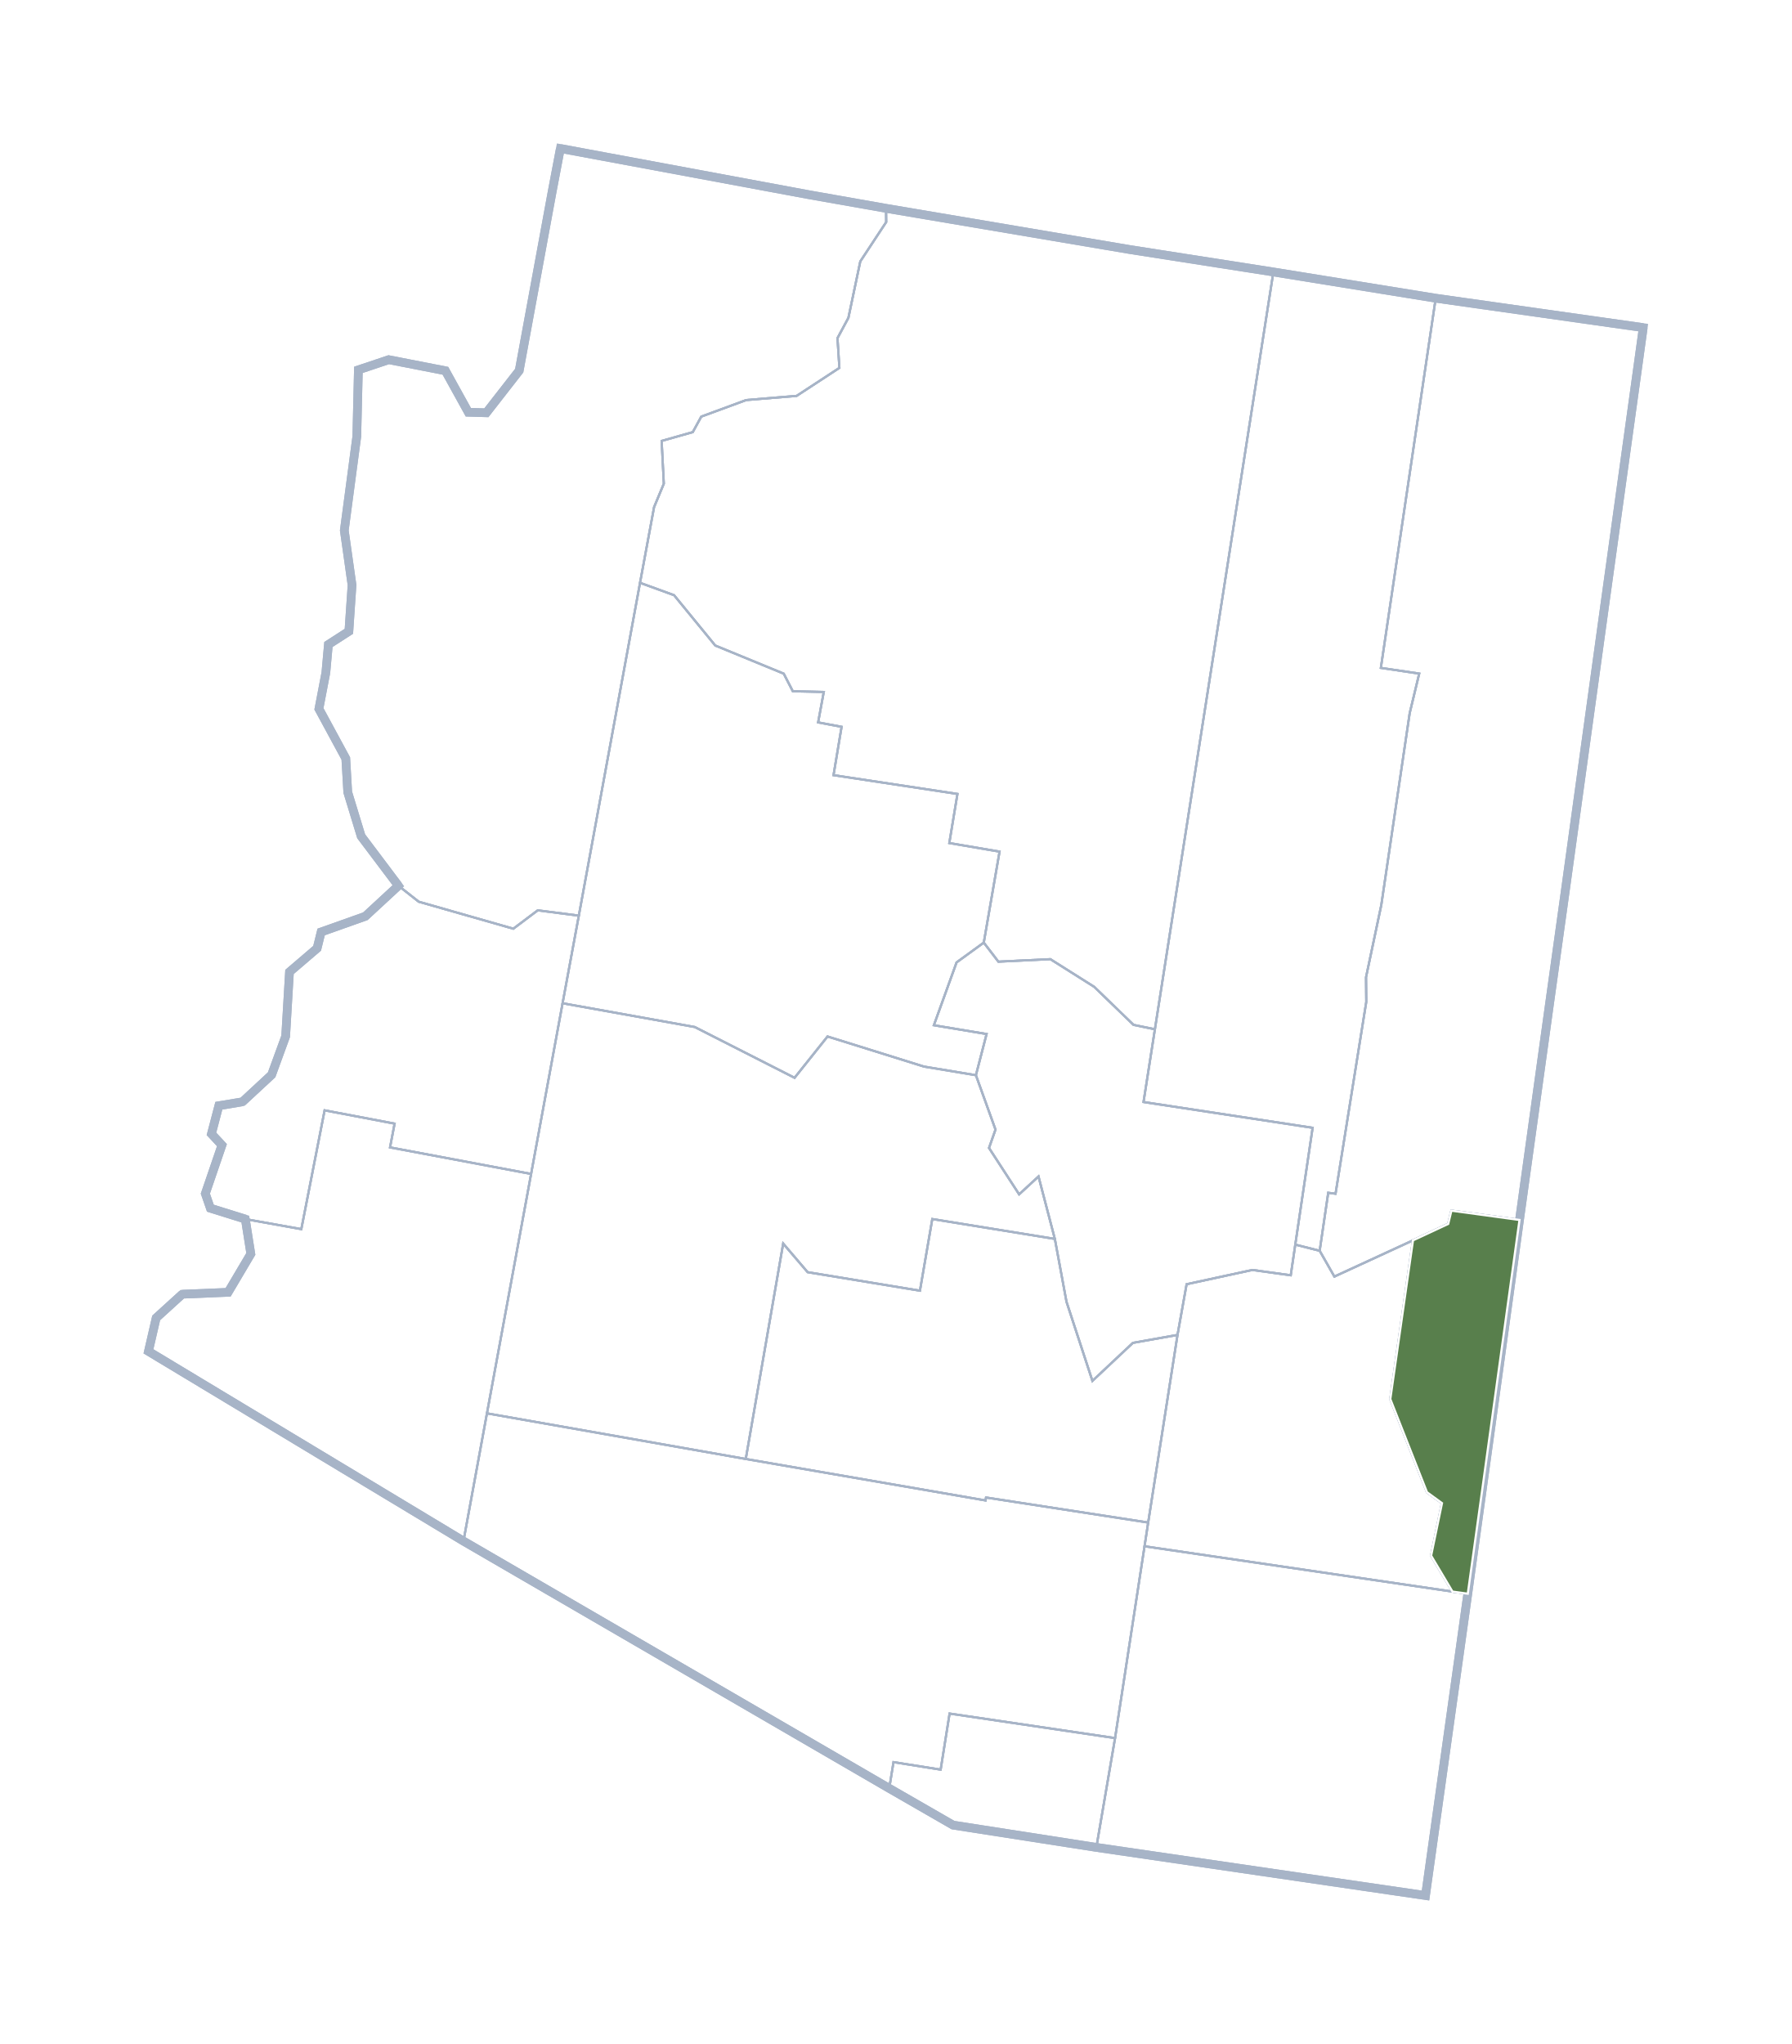
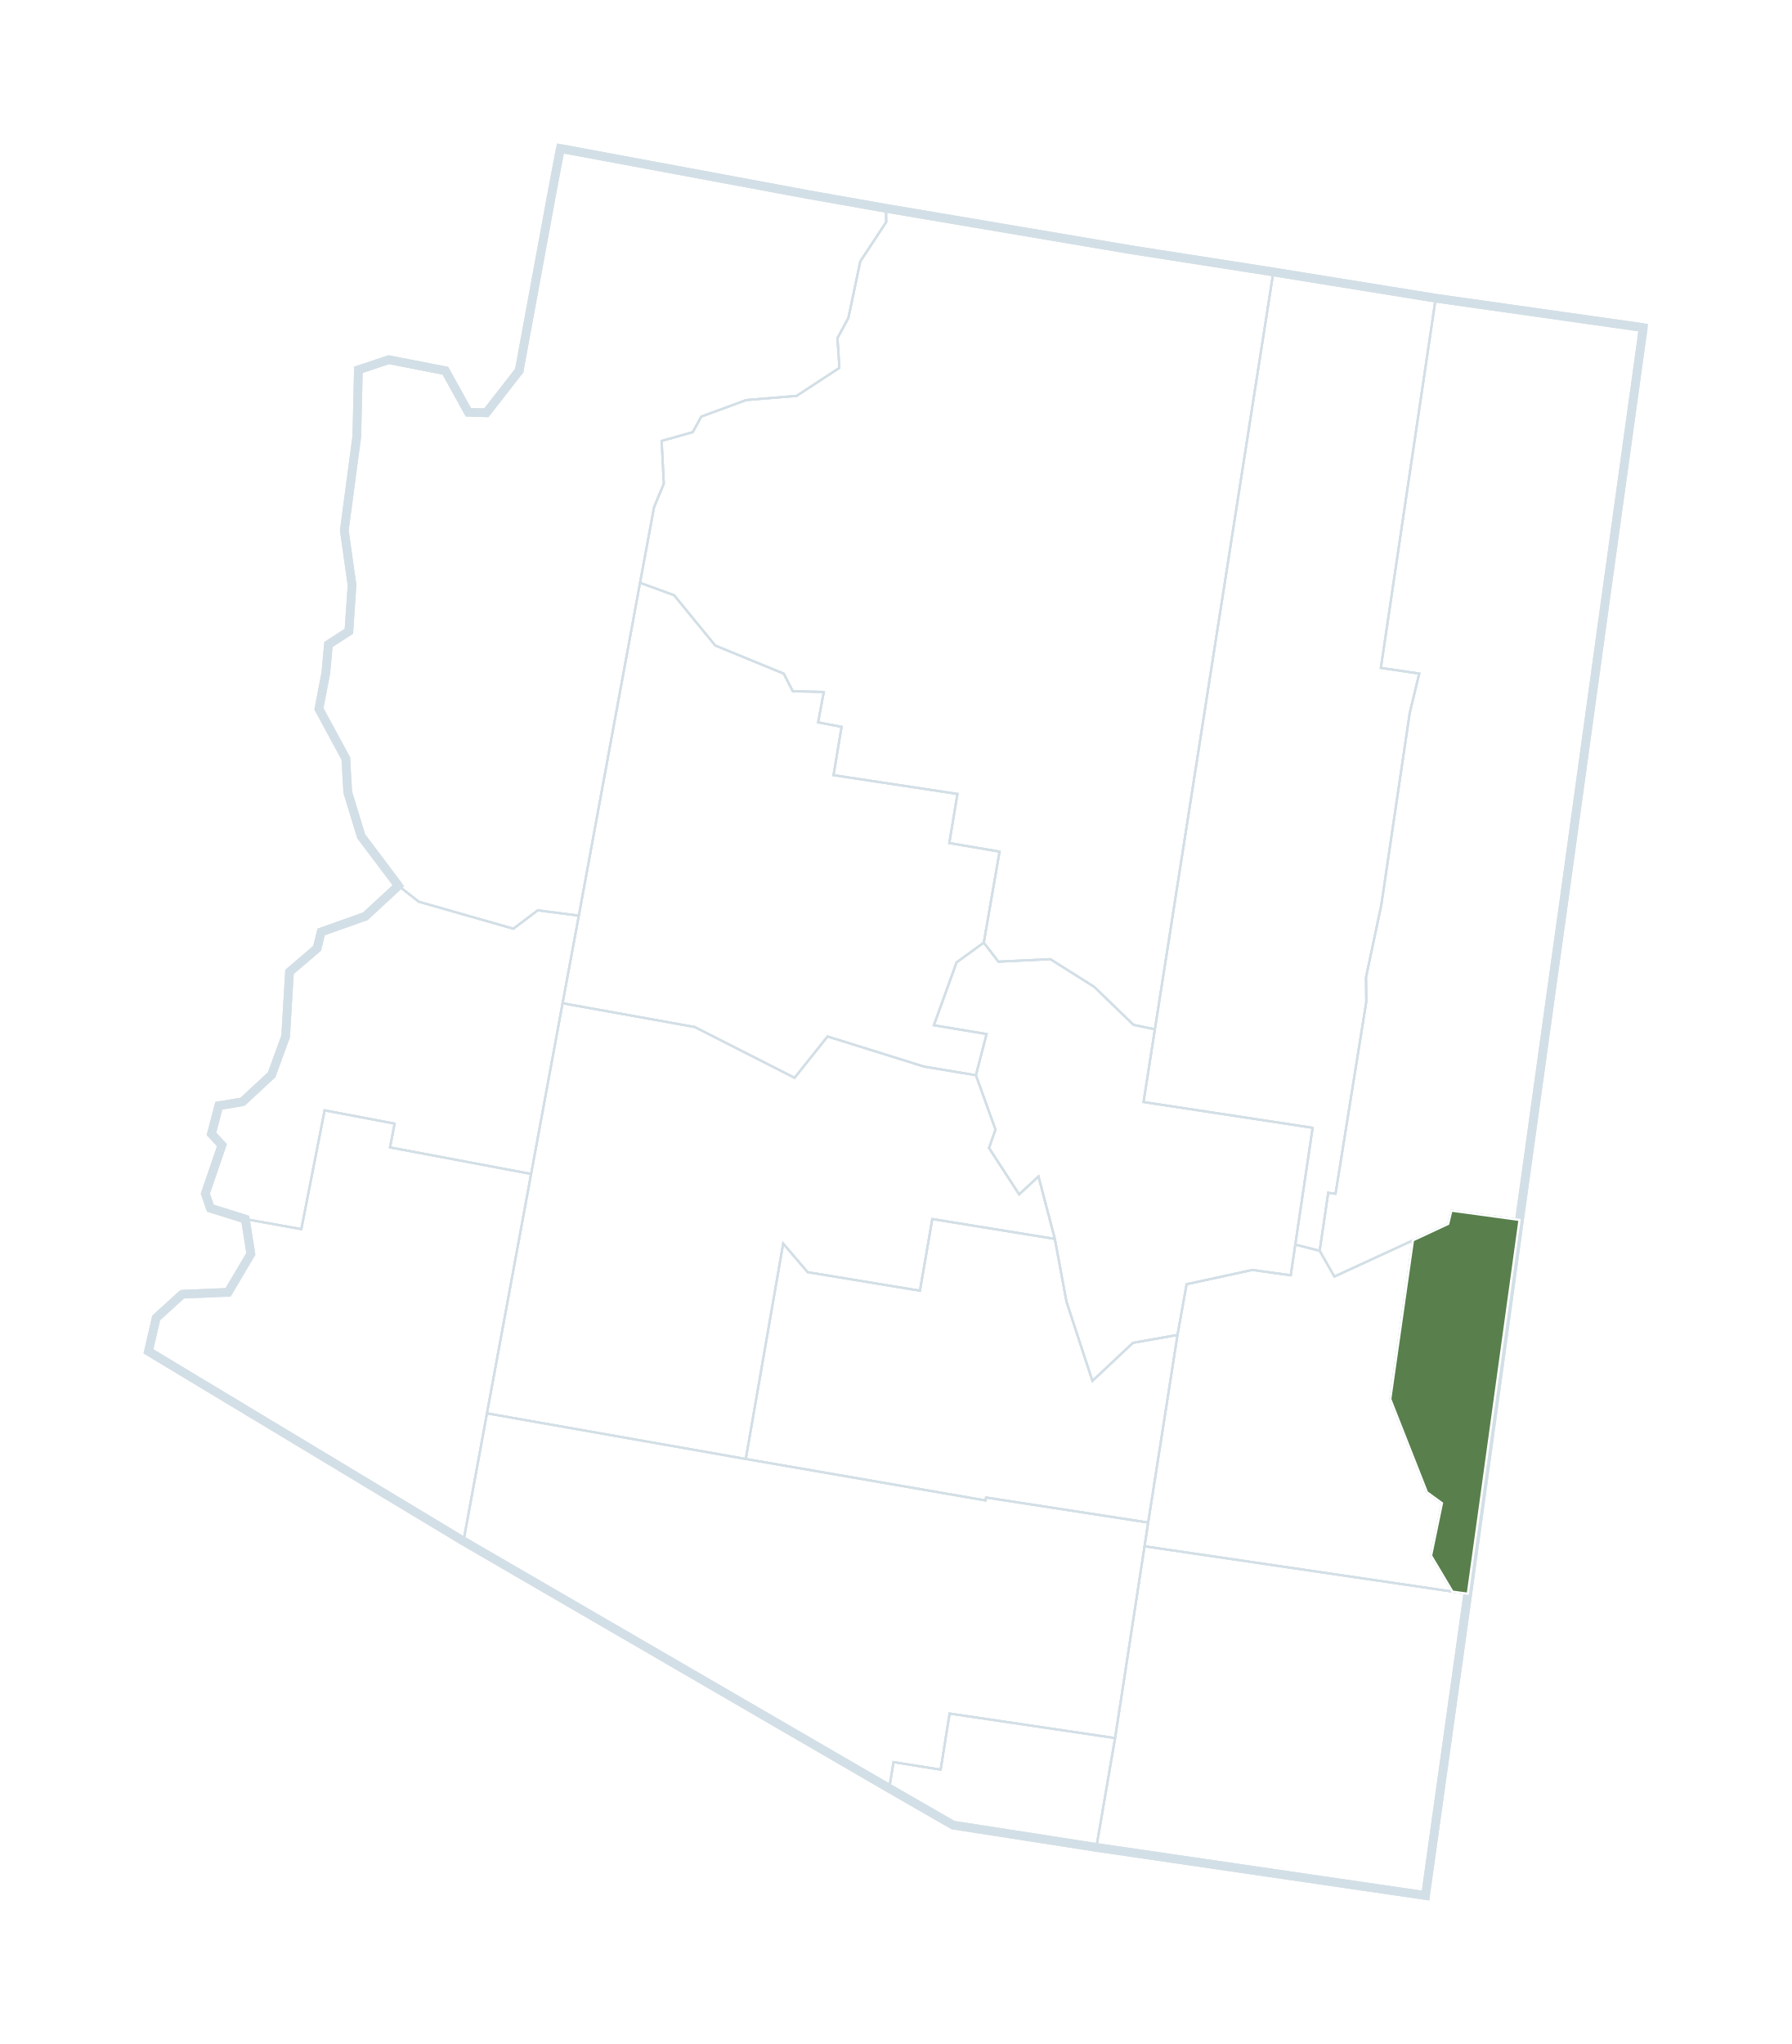
- <svg xmlns="http://www.w3.org/2000/svg" class="case_studies-map" viewBox="205.884 296.835 120.685 137.665" version="1.1" style="height:471px;text-align:center;perspective-origin:206.281px 235.5px;transform-origin:206.281px 235.5px;fill:rgba(0, 0, 0, 0);stroke:rgb(167, 180, 199);stroke-width:0.5px;">
-   <g data-url="us-topology.json" data-object="states" data-mesh="true" data-filter="id === 'AZ'" class="js-loaded topology" data-type="Topology" style="height:auto;overflow-x:visible;overflow-y:visible;text-align:center;width:auto;perspective-origin:0px 0px;transform-origin:0px 0px;fill:rgba(0, 0, 0, 0);stroke:rgb(167, 180, 199);stroke-width:2px;">
-     <path d="M316.569,318.9L313.987,337.513L311.299,356.976L310.308,364.069L308.234,379L306.769,389.61L305.66,397.635L304.751,404.172L301.903,424.5L279.731,421.259L270.076,419.756L265.78,417.283L237.102,400.63L215.884,387.849L216.404,385.597L218.159,384.001L221.248,383.873L222.779,381.287L222.409,378.942L220.055,378.208L219.716,377.227L220.833,373.961L220.127,373.202L220.625,371.306L222.218,371.042L224.18,369.223L225.125,366.633L225.384,362.294L227.244,360.703L227.516,359.604L230.494,358.546L232.719,356.489L230.212,353.159L229.308,350.194L229.176,347.92L227.366,344.577L227.833,342.142L228.006,340.241L229.384,339.354L229.596,336.241L229.075,332.558L229.918,326.228L230.024,321.745L232.069,321.061L235.885,321.806L237.43,324.6L238.643,324.636L240.857,321.796L243.075,309.748L243.629,306.835L260.35,309.945L265.566,310.866L281.996,313.644L291.656,315.152L302.59,316.919Z" id="AZ" class="feature zoomed" style="height:auto;overflow-x:visible;overflow-y:visible;text-align:center;width:auto;perspective-origin:0px 0px;transform-origin:0px 0px;fill:rgba(0, 0, 0, 0);stroke:rgb(167, 180, 199);stroke-width:2px;vector-effect:non-scaling-stroke;" />
-     <path d="M243.075,309.748L243.629,306.835M302.59,316.919L316.569,318.9M291.656,315.152L302.59,316.919M281.996,313.644L291.656,315.152M243.629,306.835L260.35,309.945M265.566,310.866L281.996,313.644M260.35,309.945L265.566,310.866M316.569,318.9L313.987,337.513L311.299,356.976M311.299,356.976L310.308,364.069M227.833,342.142L228.006,340.241L229.384,339.354L229.596,336.241L229.075,332.558L229.918,326.228L230.024,321.745L232.069,321.061L235.885,321.806L237.43,324.6L238.643,324.636L240.857,321.796L243.075,309.748M232.719,356.489L230.212,353.159L229.308,350.194L229.176,347.92L227.366,344.577L227.833,342.142M222.218,371.042L224.18,369.223L225.125,366.633L225.384,362.294L227.244,360.703L227.516,359.604L230.494,358.546L232.719,356.489M222.409,378.942L220.055,378.208L219.716,377.227L220.833,373.961L220.127,373.202L220.625,371.306L222.218,371.042M310.308,364.069L308.234,379L306.769,389.61L305.66,397.635M237.102,400.63L215.884,387.849L216.404,385.597L218.159,384.001M218.159,384.001L221.248,383.873L222.779,381.287L222.409,378.942M265.78,417.283L237.102,400.63M305.66,397.635L304.751,404.172L301.903,424.5L279.731,421.259M279.731,421.259L270.076,419.756L265.78,417.283" class="mesh" style="height:auto;overflow-x:visible;overflow-y:visible;text-align:center;width:auto;perspective-origin:0px 0px;transform-origin:0px 0px;fill:rgba(0, 0, 0, 0);stroke:rgb(167, 180, 199);stroke-width:2px;vector-effect:non-scaling-stroke;" />
+ <svg xmlns="http://www.w3.org/2000/svg" class="case_studies-map" viewBox="205.884 296.835 120.685 137.665" version="1.1" style="height:471px;text-align:center;perspective-origin:206.281px 235.5px;transform-origin:206.281px 235.5px;fill:rgba(0, 0, 0, 0);stroke:rgb(211, 223, 230);stroke-width:0.5px;">
+   <g data-url="us-topology.json" data-object="states" data-mesh="true" data-filter="id === 'AZ'" class="js-loaded topology" data-type="Topology" style="height:auto;overflow-x:visible;overflow-y:visible;text-align:center;width:auto;perspective-origin:0px 0px;transform-origin:0px 0px;fill:rgba(0, 0, 0, 0);stroke:rgb(211, 223, 230);stroke-width:2px;">
+     <path d="M316.569,318.9L313.987,337.513L311.299,356.976L310.308,364.069L308.234,379L306.769,389.61L305.66,397.635L304.751,404.172L301.903,424.5L279.731,421.259L270.076,419.756L265.78,417.283L237.102,400.63L215.884,387.849L216.404,385.597L218.159,384.001L221.248,383.873L222.779,381.287L222.409,378.942L220.055,378.208L219.716,377.227L220.833,373.961L220.127,373.202L220.625,371.306L222.218,371.042L224.18,369.223L225.125,366.633L225.384,362.294L227.244,360.703L227.516,359.604L230.494,358.546L232.719,356.489L230.212,353.159L229.308,350.194L229.176,347.92L227.366,344.577L227.833,342.142L228.006,340.241L229.384,339.354L229.596,336.241L229.075,332.558L229.918,326.228L230.024,321.745L232.069,321.061L235.885,321.806L237.43,324.6L238.643,324.636L240.857,321.796L243.075,309.748L243.629,306.835L260.35,309.945L265.566,310.866L281.996,313.644L291.656,315.152L302.59,316.919Z" id="AZ" class="feature zoomed" style="height:auto;overflow-x:visible;overflow-y:visible;text-align:center;width:auto;perspective-origin:0px 0px;transform-origin:0px 0px;fill:rgba(0, 0, 0, 0);stroke:rgb(211, 223, 230);stroke-width:2px;vector-effect:non-scaling-stroke;" />
+     <path d="M243.075,309.748L243.629,306.835M302.59,316.919L316.569,318.9M291.656,315.152L302.59,316.919M281.996,313.644L291.656,315.152M243.629,306.835L260.35,309.945M265.566,310.866L281.996,313.644M260.35,309.945L265.566,310.866M316.569,318.9L313.987,337.513L311.299,356.976M311.299,356.976L310.308,364.069M227.833,342.142L228.006,340.241L229.384,339.354L229.596,336.241L229.075,332.558L229.918,326.228L230.024,321.745L232.069,321.061L235.885,321.806L237.43,324.6L238.643,324.636L240.857,321.796L243.075,309.748M232.719,356.489L230.212,353.159L229.308,350.194L229.176,347.92L227.366,344.577L227.833,342.142M222.218,371.042L224.18,369.223L225.125,366.633L225.384,362.294L227.244,360.703L227.516,359.604L230.494,358.546L232.719,356.489M222.409,378.942L220.055,378.208L219.716,377.227L220.833,373.961L220.127,373.202L220.625,371.306L222.218,371.042M310.308,364.069L308.234,379L306.769,389.61L305.66,397.635M237.102,400.63L215.884,387.849L216.404,385.597L218.159,384.001M218.159,384.001L221.248,383.873L222.779,381.287L222.409,378.942M265.78,417.283L237.102,400.63M305.66,397.635L304.751,404.172L301.903,424.5L279.731,421.259M279.731,421.259L270.076,419.756L265.78,417.283" class="mesh" style="height:auto;overflow-x:visible;overflow-y:visible;text-align:center;width:auto;perspective-origin:0px 0px;transform-origin:0px 0px;fill:rgba(0, 0, 0, 0);stroke:rgb(211, 223, 230);stroke-width:2px;vector-effect:non-scaling-stroke;" />
  </g>
-   <g data-url="us-topology.json" data-object="counties" data-filter="properties.state === 'AZ'" data-mesh="true" class="js-loaded topology" data-type="Topology" style="height:auto;overflow-x:visible;overflow-y:visible;text-align:center;width:auto;perspective-origin:0px 0px;transform-origin:0px 0px;fill:rgba(0, 0, 0, 0);stroke:rgb(167, 180, 199);stroke-width:0.5px;">
-     <path d="M302.59,316.919L298.895,341.818L301.479,342.202L300.838,344.862L298.924,357.793L297.896,362.652L297.912,364.314L295.843,377.233L295.349,377.17L294.774,381.076L293.131,380.661L294.299,372.793L282.909,371.057L283.675,366.157L291.656,315.152Z" id="4017" class="feature" style="height:auto;overflow-x:visible;overflow-y:visible;text-align:center;width:auto;perspective-origin:0px 0px;transform-origin:0px 0px;fill:rgba(0, 0, 0, 0);stroke:rgb(167, 180, 199);stroke-width:0.5px;vector-effect:non-scaling-stroke;" />
-     <path d="M291.656,315.152L283.675,366.157L282.236,365.861L279.589,363.301L276.633,361.435L273.133,361.604L272.149,360.321L273.211,354.193L269.827,353.615L270.375,350.307L262.028,349.043L262.571,345.786L260.991,345.489L261.371,343.438L259.286,343.392L258.674,342.206L254.062,340.311L251.288,336.922L248.995,336.087L249.94,330.993L250.598,329.41L250.451,326.532L252.547,325.939L253.12,324.894L256.145,323.779L259.541,323.499L262.423,321.613L262.295,319.608L263.03,318.241L263.831,314.441L265.576,311.791L265.566,310.866L281.996,313.645Z" id="4005" class="feature" style="height:auto;overflow-x:visible;overflow-y:visible;text-align:center;width:auto;perspective-origin:0px 0px;transform-origin:0px 0px;fill:rgba(0, 0, 0, 0);stroke:rgb(167, 180, 199);stroke-width:0.5px;vector-effect:non-scaling-stroke;" />
-     <path d="M316.569,318.9L313.987,337.513L311.299,356.976L310.308,364.069L308.234,379L303.647,378.374L303.432,379.265L301.059,380.373L295.764,382.813L294.774,381.076L295.349,377.17L295.843,377.233L297.912,364.314L297.896,362.652L298.924,357.793L300.838,344.862L301.479,342.202L298.895,341.818L302.59,316.919Z" id="4001" class="feature" style="height:auto;overflow-x:visible;overflow-y:visible;text-align:center;width:auto;perspective-origin:0px 0px;transform-origin:0px 0px;fill:rgba(0, 0, 0, 0);stroke:rgb(167, 180, 199);stroke-width:0.5px;vector-effect:non-scaling-stroke;" />
-     <path d="M272.149,360.321L270.316,361.654L268.787,365.886L272.338,366.477L271.619,369.251L268.126,368.671L261.625,366.643L259.404,369.425L252.68,366.005L243.778,364.405L244.872,358.504L248.995,336.087L251.288,336.922L254.062,340.311L258.674,342.206L259.286,343.392L261.371,343.438L260.991,345.489L262.571,345.786L262.028,349.043L270.375,350.307L269.827,353.615L273.211,354.193Z" id="4025" class="feature" style="height:auto;overflow-x:visible;overflow-y:visible;text-align:center;width:auto;perspective-origin:0px 0px;transform-origin:0px 0px;fill:rgba(0, 0, 0, 0);stroke:rgb(167, 180, 199);stroke-width:0.5px;vector-effect:non-scaling-stroke;" />
-     <path d="M283.675,366.157L282.909,371.057L294.299,372.793L293.131,380.661L292.825,382.726L290.239,382.368L285.811,383.328L285.198,386.743L282.194,387.278L279.467,389.839L277.721,384.512L276.936,380.277L275.835,376.071L274.53,377.275L272.501,374.151L272.938,372.913L271.619,369.251L272.338,366.477L268.787,365.886L270.316,361.654L272.149,360.321L273.133,361.604L276.633,361.435L279.589,363.301L282.236,365.861Z" id="4007" class="feature" style="height:auto;overflow-x:visible;overflow-y:visible;text-align:center;width:auto;perspective-origin:0px 0px;transform-origin:0px 0px;fill:rgba(0, 0, 0, 0);stroke:rgb(167, 180, 199);stroke-width:0.5px;vector-effect:non-scaling-stroke;" />
-     <path d="M244.872,358.504L243.778,364.405L241.658,375.9L232.156,374.113L232.463,372.512L227.749,371.617L226.18,379.618L222.409,378.942L220.055,378.208L219.716,377.227L220.833,373.961L220.127,373.202L220.625,371.306L222.218,371.042L224.18,369.223L225.125,366.633L225.384,362.294L227.244,360.703L227.516,359.604L230.494,358.546L232.719,356.489L234.089,357.566L240.46,359.384L242.105,358.147Z" id="4012" class="feature" style="height:auto;overflow-x:visible;overflow-y:visible;text-align:center;width:auto;perspective-origin:0px 0px;transform-origin:0px 0px;fill:rgba(0, 0, 0, 0);stroke:rgb(167, 180, 199);stroke-width:0.5px;vector-effect:non-scaling-stroke;" />
-     <path d="M271.619,369.251L272.938,372.913L272.501,374.151L274.53,377.275L275.835,376.071L276.936,380.277L268.681,378.938L267.849,383.764L260.284,382.517L258.637,380.589L256.117,395.098L238.684,392.025L241.658,375.9L243.778,364.405L252.68,366.005L259.404,369.425L261.625,366.643L268.126,368.671Z" id="4013" class="feature" style="height:auto;overflow-x:visible;overflow-y:visible;text-align:center;width:auto;perspective-origin:0px 0px;transform-origin:0px 0px;fill:rgba(0, 0, 0, 0);stroke:rgb(167, 180, 199);stroke-width:0.5px;vector-effect:non-scaling-stroke;" />
-     <path d="M308.234,379L306.768,389.611L305.66,397.635L304.751,404.172L303.72,404.03L302.28,401.611L303.013,398.073L302.002,397.338L299.531,391.065L301.059,380.373L303.432,379.265L303.647,378.374Z" id="4011" class="feature" style="height:auto;overflow-x:visible;overflow-y:visible;text-align:center;width:auto;perspective-origin:0px 0px;transform-origin:0px 0px;fill:rgba(0, 0, 0, 0);stroke:rgb(167, 180, 199);stroke-width:0.5px;vector-effect:non-scaling-stroke;" />
-     <path d="M301.059,380.373L299.531,391.065L302.002,397.338L303.013,398.073L302.28,401.611L303.72,404.03L282.977,400.978L283.222,399.379L285.198,386.743L285.811,383.328L290.239,382.368L292.825,382.726L293.131,380.661L294.774,381.076L295.764,382.813Z" id="4009" class="feature" style="height:auto;overflow-x:visible;overflow-y:visible;text-align:center;width:auto;perspective-origin:0px 0px;transform-origin:0px 0px;fill:rgba(0, 0, 0, 0);stroke:rgb(167, 180, 199);stroke-width:0.5px;vector-effect:non-scaling-stroke;" />
-     <path d="M241.658,375.9L238.684,392.025L237.102,400.63L215.884,387.85L216.404,385.597L218.159,384.002L221.248,383.873L222.779,381.287L222.409,378.942L226.18,379.618L227.749,371.617L232.463,372.512L232.156,374.113Z" id="4027" class="feature" style="height:auto;overflow-x:visible;overflow-y:visible;text-align:center;width:auto;perspective-origin:0px 0px;transform-origin:0px 0px;fill:rgba(0, 0, 0, 0);stroke:rgb(167, 180, 199);stroke-width:0.5px;vector-effect:non-scaling-stroke;" />
-     <path d="M276.936,380.277L277.721,384.512L279.467,389.839L282.194,387.278L285.198,386.743L283.222,399.379L272.301,397.693L272.269,397.891L256.117,395.098L258.637,380.589L260.284,382.517L267.849,383.764L268.681,378.938Z" id="4021" class="feature" style="height:auto;overflow-x:visible;overflow-y:visible;text-align:center;width:auto;perspective-origin:0px 0px;transform-origin:0px 0px;fill:rgba(0, 0, 0, 0);stroke:rgb(167, 180, 199);stroke-width:0.5px;vector-effect:non-scaling-stroke;" />
-     <path d="M283.222,399.379L282.977,400.978L280.992,413.896L269.846,412.245L269.244,416.02L266.068,415.516L265.78,417.284L237.102,400.63L238.684,392.025L256.117,395.098L272.269,397.891L272.301,397.693Z" id="4019" class="feature" style="height:auto;overflow-x:visible;overflow-y:visible;text-align:center;width:auto;perspective-origin:0px 0px;transform-origin:0px 0px;fill:rgba(0, 0, 0, 0);stroke:rgb(167, 180, 199);stroke-width:0.5px;vector-effect:non-scaling-stroke;" />
-     <path d="M303.72,404.03L304.751,404.172L301.903,424.5L279.731,421.259L280.992,413.896L282.977,400.978Z" id="4003" class="feature" style="height:auto;overflow-x:visible;overflow-y:visible;text-align:center;width:auto;perspective-origin:0px 0px;transform-origin:0px 0px;fill:rgba(0, 0, 0, 0);stroke:rgb(167, 180, 199);stroke-width:0.5px;vector-effect:non-scaling-stroke;" />
-     <path d="M280.992,413.896L279.731,421.259L270.076,419.756L265.78,417.284L266.068,415.516L269.244,416.02L269.846,412.245Z" id="4023" class="feature" style="height:auto;overflow-x:visible;overflow-y:visible;text-align:center;width:auto;perspective-origin:0px 0px;transform-origin:0px 0px;fill:rgba(0, 0, 0, 0);stroke:rgb(167, 180, 199);stroke-width:0.5px;vector-effect:non-scaling-stroke;" />
-     <path d="M265.566,310.866L265.576,311.791L263.831,314.441L263.03,318.241L262.295,319.608L262.423,321.613L259.541,323.499L256.145,323.779L253.12,324.894L252.547,325.939L250.451,326.532L250.598,329.41L249.94,330.993L248.995,336.087L244.872,358.504L242.105,358.147L240.46,359.384L234.089,357.566L232.719,356.489L230.212,353.159L229.308,350.194L229.176,347.92L227.366,344.577L227.833,342.142L228.006,340.241L229.384,339.354L229.596,336.241L229.075,332.558L229.918,326.229L230.024,321.746L232.069,321.061L235.885,321.806L237.43,324.6L238.643,324.636L240.857,321.796L243.075,309.748L243.629,306.835L260.35,309.945Z" id="4015" class="feature" style="height:auto;overflow-x:visible;overflow-y:visible;text-align:center;width:auto;perspective-origin:0px 0px;transform-origin:0px 0px;fill:rgba(0, 0, 0, 0);stroke:rgb(167, 180, 199);stroke-width:0.5px;vector-effect:non-scaling-stroke;" />
-     <path d="M243.075,309.748L243.629,306.835M302.59,316.919L316.569,318.9M281.996,313.645L291.656,315.152M243.629,306.835L260.35,309.945M248.995,336.087L249.94,330.993L250.598,329.41L250.451,326.532L252.547,325.939L253.12,324.894L256.145,323.779L259.541,323.499L262.423,321.613L262.295,319.608L263.03,318.241L263.831,314.441L265.576,311.791L265.566,310.866L281.996,313.645M260.35,309.945L265.566,310.866M301.059,380.373L295.764,382.813L294.774,381.076M294.774,381.076L293.131,380.661M293.131,380.661L294.299,372.793L282.909,371.057L283.675,366.157M283.675,366.157L282.236,365.861L279.589,363.301L276.633,361.435L273.133,361.604L272.149,360.321M244.872,358.504L248.995,336.087M316.569,318.9L313.987,337.513L311.299,356.976M311.299,356.976L310.308,364.069M303.72,404.03L302.28,401.611L303.013,398.073L302.002,397.338L299.531,391.065L301.059,380.373M227.833,342.142L228.006,340.241L229.384,339.354L229.596,336.241L229.075,332.558L229.918,326.229L230.024,321.746L232.069,321.061L235.885,321.806L237.43,324.6L238.643,324.636L240.857,321.796L243.075,309.748M232.719,356.489L230.212,353.159L229.308,350.194L229.176,347.92L227.366,344.577L227.833,342.142M276.936,380.277L275.835,376.071L274.53,377.275L272.501,374.151L272.938,372.913L271.619,369.251M271.619,369.251L268.126,368.671L261.625,366.643L259.404,369.425L252.68,366.005L243.778,364.405M222.218,371.042L224.18,369.223L225.125,366.633L225.384,362.294L227.244,360.703L227.516,359.604L230.494,358.546L232.719,356.489L234.089,357.566L240.46,359.384L242.105,358.147L244.872,358.504M283.222,399.379L285.198,386.743M285.198,386.743L282.194,387.278L279.467,389.839L277.721,384.512L276.936,380.277M238.684,392.025L241.658,375.9M218.159,384.002L221.248,383.873L222.779,381.287L222.409,378.942M222.409,378.942L220.055,378.208L219.716,377.227L220.833,373.961L220.127,373.202L220.625,371.306L222.218,371.042M283.222,399.379L272.301,397.693L272.269,397.891L256.117,395.098M256.117,395.098L238.684,392.025M310.308,364.069L308.234,379L306.768,389.611L305.66,397.635M304.751,404.172L303.72,404.03M303.72,404.03L282.977,400.978M282.977,400.978L283.222,399.379M265.78,417.284L237.102,400.63M237.102,400.63L215.884,387.85L216.404,385.597L218.159,384.002M279.731,421.259L280.992,413.896M279.731,421.259L270.076,419.756L265.78,417.284M305.66,397.635L304.751,404.172L301.903,424.5L279.731,421.259M272.149,360.321L270.316,361.654L268.787,365.886L272.338,366.477L271.619,369.251M308.234,379L303.647,378.374L303.432,379.265L301.059,380.373M243.778,364.405L241.658,375.9M241.658,375.9L232.156,374.113L232.463,372.512L227.749,371.617L226.18,379.618L222.409,378.942M280.992,413.896L269.846,412.245L269.244,416.02L266.068,415.516L265.78,417.284M291.656,315.152L302.59,316.919M302.59,316.919L298.895,341.818L301.479,342.202L300.838,344.862L298.924,357.793L297.896,362.652L297.912,364.314L295.843,377.233L295.349,377.17L294.774,381.076M283.675,366.157L291.656,315.152M272.149,360.321L273.211,354.193L269.827,353.615L270.375,350.307L262.028,349.043L262.571,345.786L260.991,345.489L261.371,343.438L259.286,343.392L258.674,342.206L254.062,340.311L251.288,336.922L248.995,336.087M243.778,364.405L244.872,358.504M293.131,380.661L292.825,382.726L290.239,382.368L285.811,383.328L285.198,386.743M276.936,380.277L268.681,378.938L267.849,383.764L260.284,382.517L258.637,380.589L256.117,395.098M238.684,392.025L237.102,400.63M282.977,400.978L280.992,413.896" class="mesh" style="height:auto;overflow-x:visible;overflow-y:visible;text-align:center;width:auto;perspective-origin:0px 0px;transform-origin:0px 0px;fill:rgba(0, 0, 0, 0);stroke:rgb(167, 180, 199);stroke-width:0.5px;vector-effect:non-scaling-stroke;" />
+   <g data-url="us-topology.json" data-object="counties" data-filter="properties.state === 'AZ'" data-mesh="true" class="js-loaded topology" data-type="Topology" style="height:auto;overflow-x:visible;overflow-y:visible;text-align:center;width:auto;perspective-origin:0px 0px;transform-origin:0px 0px;fill:rgba(0, 0, 0, 0);stroke:rgb(211, 223, 230);stroke-width:0.5px;">
+     <path d="M302.59,316.919L298.895,341.818L301.479,342.202L300.838,344.862L298.924,357.793L297.896,362.652L297.912,364.314L295.843,377.233L295.349,377.17L294.774,381.076L293.131,380.661L294.299,372.793L282.909,371.057L283.675,366.157L291.656,315.152Z" id="4017" class="feature" style="height:auto;overflow-x:visible;overflow-y:visible;text-align:center;width:auto;perspective-origin:0px 0px;transform-origin:0px 0px;fill:rgba(0, 0, 0, 0);stroke:rgb(211, 223, 230);stroke-width:0.5px;vector-effect:non-scaling-stroke;" />
+     <path d="M291.656,315.152L283.675,366.157L282.236,365.861L279.589,363.301L276.633,361.435L273.133,361.604L272.149,360.321L273.211,354.193L269.827,353.615L270.375,350.307L262.028,349.043L262.571,345.786L260.991,345.489L261.371,343.438L259.286,343.392L258.674,342.206L254.062,340.311L251.288,336.922L248.995,336.087L249.94,330.993L250.598,329.41L250.451,326.532L252.547,325.939L253.12,324.894L256.145,323.779L259.541,323.499L262.423,321.613L262.295,319.608L263.03,318.241L263.831,314.441L265.576,311.791L265.566,310.866L281.996,313.645Z" id="4005" class="feature" style="height:auto;overflow-x:visible;overflow-y:visible;text-align:center;width:auto;perspective-origin:0px 0px;transform-origin:0px 0px;fill:rgba(0, 0, 0, 0);stroke:rgb(211, 223, 230);stroke-width:0.5px;vector-effect:non-scaling-stroke;" />
+     <path d="M316.569,318.9L313.987,337.513L311.299,356.976L310.308,364.069L308.234,379L303.647,378.374L303.432,379.265L301.059,380.373L295.764,382.813L294.774,381.076L295.349,377.17L295.843,377.233L297.912,364.314L297.896,362.652L298.924,357.793L300.838,344.862L301.479,342.202L298.895,341.818L302.59,316.919Z" id="4001" class="feature" style="height:auto;overflow-x:visible;overflow-y:visible;text-align:center;width:auto;perspective-origin:0px 0px;transform-origin:0px 0px;fill:rgba(0, 0, 0, 0);stroke:rgb(211, 223, 230);stroke-width:0.5px;vector-effect:non-scaling-stroke;" />
+     <path d="M272.149,360.321L270.316,361.654L268.787,365.886L272.338,366.477L271.619,369.251L268.126,368.671L261.625,366.643L259.404,369.425L252.68,366.005L243.778,364.405L244.872,358.504L248.995,336.087L251.288,336.922L254.062,340.311L258.674,342.206L259.286,343.392L261.371,343.438L260.991,345.489L262.571,345.786L262.028,349.043L270.375,350.307L269.827,353.615L273.211,354.193Z" id="4025" class="feature" style="height:auto;overflow-x:visible;overflow-y:visible;text-align:center;width:auto;perspective-origin:0px 0px;transform-origin:0px 0px;fill:rgba(0, 0, 0, 0);stroke:rgb(211, 223, 230);stroke-width:0.5px;vector-effect:non-scaling-stroke;" />
+     <path d="M283.675,366.157L282.909,371.057L294.299,372.793L293.131,380.661L292.825,382.726L290.239,382.368L285.811,383.328L285.198,386.743L282.194,387.278L279.467,389.839L277.721,384.512L276.936,380.277L275.835,376.071L274.53,377.275L272.501,374.151L272.938,372.913L271.619,369.251L272.338,366.477L268.787,365.886L270.316,361.654L272.149,360.321L273.133,361.604L276.633,361.435L279.589,363.301L282.236,365.861Z" id="4007" class="feature" style="height:auto;overflow-x:visible;overflow-y:visible;text-align:center;width:auto;perspective-origin:0px 0px;transform-origin:0px 0px;fill:rgba(0, 0, 0, 0);stroke:rgb(211, 223, 230);stroke-width:0.5px;vector-effect:non-scaling-stroke;" />
+     <path d="M244.872,358.504L243.778,364.405L241.658,375.9L232.156,374.113L232.463,372.512L227.749,371.617L226.18,379.618L222.409,378.942L220.055,378.208L219.716,377.227L220.833,373.961L220.127,373.202L220.625,371.306L222.218,371.042L224.18,369.223L225.125,366.633L225.384,362.294L227.244,360.703L227.516,359.604L230.494,358.546L232.719,356.489L234.089,357.566L240.46,359.384L242.105,358.147Z" id="4012" class="feature" style="height:auto;overflow-x:visible;overflow-y:visible;text-align:center;width:auto;perspective-origin:0px 0px;transform-origin:0px 0px;fill:rgba(0, 0, 0, 0);stroke:rgb(211, 223, 230);stroke-width:0.5px;vector-effect:non-scaling-stroke;" />
+     <path d="M271.619,369.251L272.938,372.913L272.501,374.151L274.53,377.275L275.835,376.071L276.936,380.277L268.681,378.938L267.849,383.764L260.284,382.517L258.637,380.589L256.117,395.098L238.684,392.025L241.658,375.9L243.778,364.405L252.68,366.005L259.404,369.425L261.625,366.643L268.126,368.671Z" id="4013" class="feature" style="height:auto;overflow-x:visible;overflow-y:visible;text-align:center;width:auto;perspective-origin:0px 0px;transform-origin:0px 0px;fill:rgba(0, 0, 0, 0);stroke:rgb(211, 223, 230);stroke-width:0.5px;vector-effect:non-scaling-stroke;" />
+     <path d="M308.234,379L306.768,389.611L305.66,397.635L304.751,404.172L303.72,404.03L302.28,401.611L303.013,398.073L302.002,397.338L299.531,391.065L301.059,380.373L303.432,379.265L303.647,378.374Z" id="4011" class="feature" style="height:auto;overflow-x:visible;overflow-y:visible;text-align:center;width:auto;perspective-origin:0px 0px;transform-origin:0px 0px;fill:rgba(0, 0, 0, 0);stroke:rgb(211, 223, 230);stroke-width:0.5px;vector-effect:non-scaling-stroke;" />
+     <path d="M301.059,380.373L299.531,391.065L302.002,397.338L303.013,398.073L302.28,401.611L303.72,404.03L282.977,400.978L283.222,399.379L285.198,386.743L285.811,383.328L290.239,382.368L292.825,382.726L293.131,380.661L294.774,381.076L295.764,382.813Z" id="4009" class="feature" style="height:auto;overflow-x:visible;overflow-y:visible;text-align:center;width:auto;perspective-origin:0px 0px;transform-origin:0px 0px;fill:rgba(0, 0, 0, 0);stroke:rgb(211, 223, 230);stroke-width:0.5px;vector-effect:non-scaling-stroke;" />
+     <path d="M241.658,375.9L238.684,392.025L237.102,400.63L215.884,387.85L216.404,385.597L218.159,384.002L221.248,383.873L222.779,381.287L222.409,378.942L226.18,379.618L227.749,371.617L232.463,372.512L232.156,374.113Z" id="4027" class="feature" style="height:auto;overflow-x:visible;overflow-y:visible;text-align:center;width:auto;perspective-origin:0px 0px;transform-origin:0px 0px;fill:rgba(0, 0, 0, 0);stroke:rgb(211, 223, 230);stroke-width:0.5px;vector-effect:non-scaling-stroke;" />
+     <path d="M276.936,380.277L277.721,384.512L279.467,389.839L282.194,387.278L285.198,386.743L283.222,399.379L272.301,397.693L272.269,397.891L256.117,395.098L258.637,380.589L260.284,382.517L267.849,383.764L268.681,378.938Z" id="4021" class="feature" style="height:auto;overflow-x:visible;overflow-y:visible;text-align:center;width:auto;perspective-origin:0px 0px;transform-origin:0px 0px;fill:rgba(0, 0, 0, 0);stroke:rgb(211, 223, 230);stroke-width:0.5px;vector-effect:non-scaling-stroke;" />
+     <path d="M283.222,399.379L282.977,400.978L280.992,413.896L269.846,412.245L269.244,416.02L266.068,415.516L265.78,417.284L237.102,400.63L238.684,392.025L256.117,395.098L272.269,397.891L272.301,397.693Z" id="4019" class="feature" style="height:auto;overflow-x:visible;overflow-y:visible;text-align:center;width:auto;perspective-origin:0px 0px;transform-origin:0px 0px;fill:rgba(0, 0, 0, 0);stroke:rgb(211, 223, 230);stroke-width:0.5px;vector-effect:non-scaling-stroke;" />
+     <path d="M303.72,404.03L304.751,404.172L301.903,424.5L279.731,421.259L280.992,413.896L282.977,400.978Z" id="4003" class="feature" style="height:auto;overflow-x:visible;overflow-y:visible;text-align:center;width:auto;perspective-origin:0px 0px;transform-origin:0px 0px;fill:rgba(0, 0, 0, 0);stroke:rgb(211, 223, 230);stroke-width:0.5px;vector-effect:non-scaling-stroke;" />
+     <path d="M280.992,413.896L279.731,421.259L270.076,419.756L265.78,417.284L266.068,415.516L269.244,416.02L269.846,412.245Z" id="4023" class="feature" style="height:auto;overflow-x:visible;overflow-y:visible;text-align:center;width:auto;perspective-origin:0px 0px;transform-origin:0px 0px;fill:rgba(0, 0, 0, 0);stroke:rgb(211, 223, 230);stroke-width:0.5px;vector-effect:non-scaling-stroke;" />
+     <path d="M265.566,310.866L265.576,311.791L263.831,314.441L263.03,318.241L262.295,319.608L262.423,321.613L259.541,323.499L256.145,323.779L253.12,324.894L252.547,325.939L250.451,326.532L250.598,329.41L249.94,330.993L248.995,336.087L244.872,358.504L242.105,358.147L240.46,359.384L234.089,357.566L232.719,356.489L230.212,353.159L229.308,350.194L229.176,347.92L227.366,344.577L227.833,342.142L228.006,340.241L229.384,339.354L229.596,336.241L229.075,332.558L229.918,326.229L230.024,321.746L232.069,321.061L235.885,321.806L237.43,324.6L238.643,324.636L240.857,321.796L243.075,309.748L243.629,306.835L260.35,309.945Z" id="4015" class="feature" style="height:auto;overflow-x:visible;overflow-y:visible;text-align:center;width:auto;perspective-origin:0px 0px;transform-origin:0px 0px;fill:rgba(0, 0, 0, 0);stroke:rgb(211, 223, 230);stroke-width:0.5px;vector-effect:non-scaling-stroke;" />
+     <path d="M243.075,309.748L243.629,306.835M302.59,316.919L316.569,318.9M281.996,313.645L291.656,315.152M243.629,306.835L260.35,309.945M248.995,336.087L249.94,330.993L250.598,329.41L250.451,326.532L252.547,325.939L253.12,324.894L256.145,323.779L259.541,323.499L262.423,321.613L262.295,319.608L263.03,318.241L263.831,314.441L265.576,311.791L265.566,310.866L281.996,313.645M260.35,309.945L265.566,310.866M301.059,380.373L295.764,382.813L294.774,381.076M294.774,381.076L293.131,380.661M293.131,380.661L294.299,372.793L282.909,371.057L283.675,366.157M283.675,366.157L282.236,365.861L279.589,363.301L276.633,361.435L273.133,361.604L272.149,360.321M244.872,358.504L248.995,336.087M316.569,318.9L313.987,337.513L311.299,356.976M311.299,356.976L310.308,364.069M303.72,404.03L302.28,401.611L303.013,398.073L302.002,397.338L299.531,391.065L301.059,380.373M227.833,342.142L228.006,340.241L229.384,339.354L229.596,336.241L229.075,332.558L229.918,326.229L230.024,321.746L232.069,321.061L235.885,321.806L237.43,324.6L238.643,324.636L240.857,321.796L243.075,309.748M232.719,356.489L230.212,353.159L229.308,350.194L229.176,347.92L227.366,344.577L227.833,342.142M276.936,380.277L275.835,376.071L274.53,377.275L272.501,374.151L272.938,372.913L271.619,369.251M271.619,369.251L268.126,368.671L261.625,366.643L259.404,369.425L252.68,366.005L243.778,364.405M222.218,371.042L224.18,369.223L225.125,366.633L225.384,362.294L227.244,360.703L227.516,359.604L230.494,358.546L232.719,356.489L234.089,357.566L240.46,359.384L242.105,358.147L244.872,358.504M283.222,399.379L285.198,386.743M285.198,386.743L282.194,387.278L279.467,389.839L277.721,384.512L276.936,380.277M238.684,392.025L241.658,375.9M218.159,384.002L221.248,383.873L222.779,381.287L222.409,378.942M222.409,378.942L220.055,378.208L219.716,377.227L220.833,373.961L220.127,373.202L220.625,371.306L222.218,371.042M283.222,399.379L272.301,397.693L272.269,397.891L256.117,395.098M256.117,395.098L238.684,392.025M310.308,364.069L308.234,379L306.768,389.611L305.66,397.635M304.751,404.172L303.72,404.03M303.72,404.03L282.977,400.978M282.977,400.978L283.222,399.379M265.78,417.284L237.102,400.63M237.102,400.63L215.884,387.85L216.404,385.597L218.159,384.002M279.731,421.259L280.992,413.896M279.731,421.259L270.076,419.756L265.78,417.284M305.66,397.635L304.751,404.172L301.903,424.5L279.731,421.259M272.149,360.321L270.316,361.654L268.787,365.886L272.338,366.477L271.619,369.251M308.234,379L303.647,378.374L303.432,379.265L301.059,380.373M243.778,364.405L241.658,375.9M241.658,375.9L232.156,374.113L232.463,372.512L227.749,371.617L226.18,379.618L222.409,378.942M280.992,413.896L269.846,412.245L269.244,416.02L266.068,415.516L265.78,417.284M291.656,315.152L302.59,316.919M302.59,316.919L298.895,341.818L301.479,342.202L300.838,344.862L298.924,357.793L297.896,362.652L297.912,364.314L295.843,377.233L295.349,377.17L294.774,381.076M283.675,366.157L291.656,315.152M272.149,360.321L273.211,354.193L269.827,353.615L270.375,350.307L262.028,349.043L262.571,345.786L260.991,345.489L261.371,343.438L259.286,343.392L258.674,342.206L254.062,340.311L251.288,336.922L248.995,336.087M243.778,364.405L244.872,358.504M293.131,380.661L292.825,382.726L290.239,382.368L285.811,383.328L285.198,386.743M276.936,380.277L268.681,378.938L267.849,383.764L260.284,382.517L258.637,380.589L256.117,395.098M238.684,392.025L237.102,400.63M282.977,400.978L280.992,413.896" class="mesh" style="height:auto;overflow-x:visible;overflow-y:visible;text-align:center;width:auto;perspective-origin:0px 0px;transform-origin:0px 0px;fill:rgba(0, 0, 0, 0);stroke:rgb(211, 223, 230);stroke-width:0.5px;vector-effect:non-scaling-stroke;" />
  </g>
-   <g data-url="us-topology.json" data-object="counties" data-filter="properties.state === 'AZ' &amp;&amp; properties.name.match(/Greenlee/)" class="case_studies-selected_counties js-loaded topology" data-type="Topology" style="height:auto;overflow-x:visible;overflow-y:visible;text-align:center;width:auto;perspective-origin:0px 0px;transform-origin:0px 0px;fill:rgba(0, 0, 0, 0);stroke:rgb(167, 180, 199);stroke-width:0.5px;">
+   <g data-url="us-topology.json" data-object="counties" data-filter="properties.state === 'AZ' &amp;&amp; properties.name.match(/Greenlee/)" class="case_studies-selected_counties js-loaded topology" data-type="Topology" style="height:auto;overflow-x:visible;overflow-y:visible;text-align:center;width:auto;perspective-origin:0px 0px;transform-origin:0px 0px;fill:rgba(0, 0, 0, 0);stroke:rgb(211, 223, 230);stroke-width:0.5px;">
    <path d="M308.234,379L306.768,389.612L305.66,397.635L304.751,404.172L303.72,404.03L302.28,401.611L303.013,398.073L302.002,397.338L299.531,391.065L301.059,380.373L303.432,379.266L303.647,378.374Z" id="4011" class="feature" style="height:auto;overflow-x:visible;overflow-y:visible;text-align:center;width:auto;perspective-origin:0px 0px;transform-origin:0px 0px;fill:rgb(88, 127, 76);stroke:rgb(255, 255, 255);stroke-width:0.5px;vector-effect:non-scaling-stroke;" />
  </g>
</svg>
